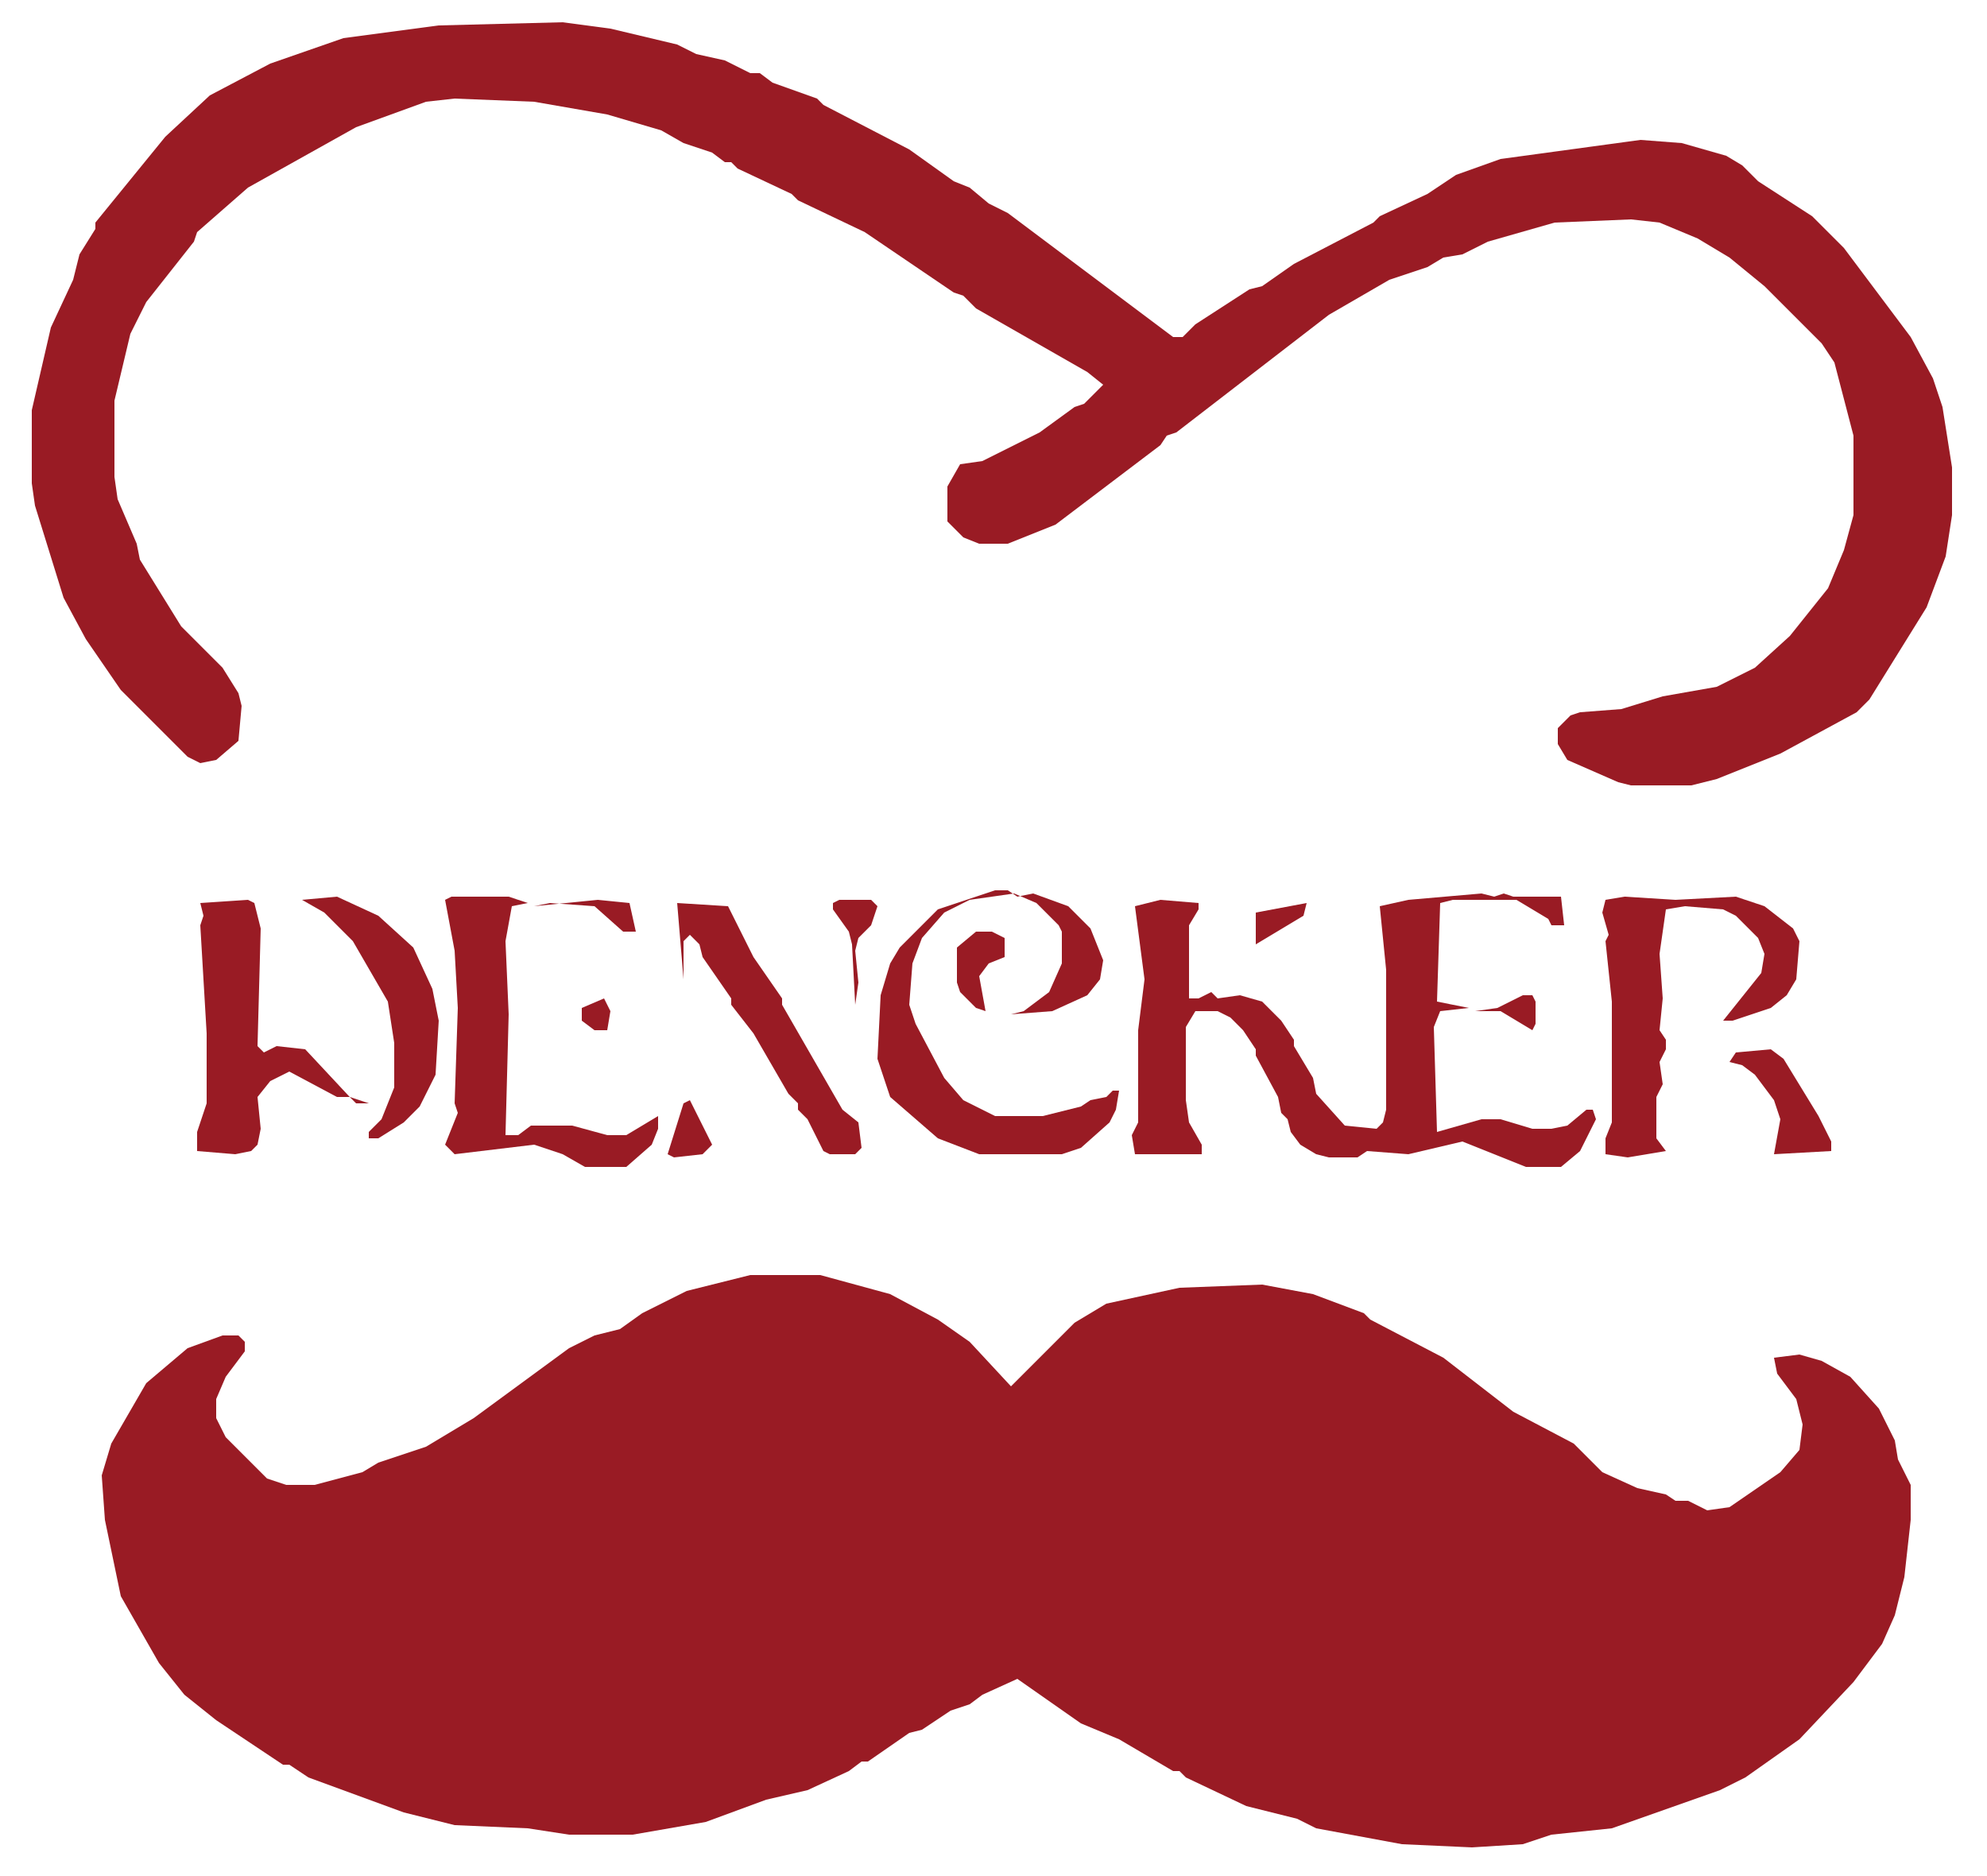
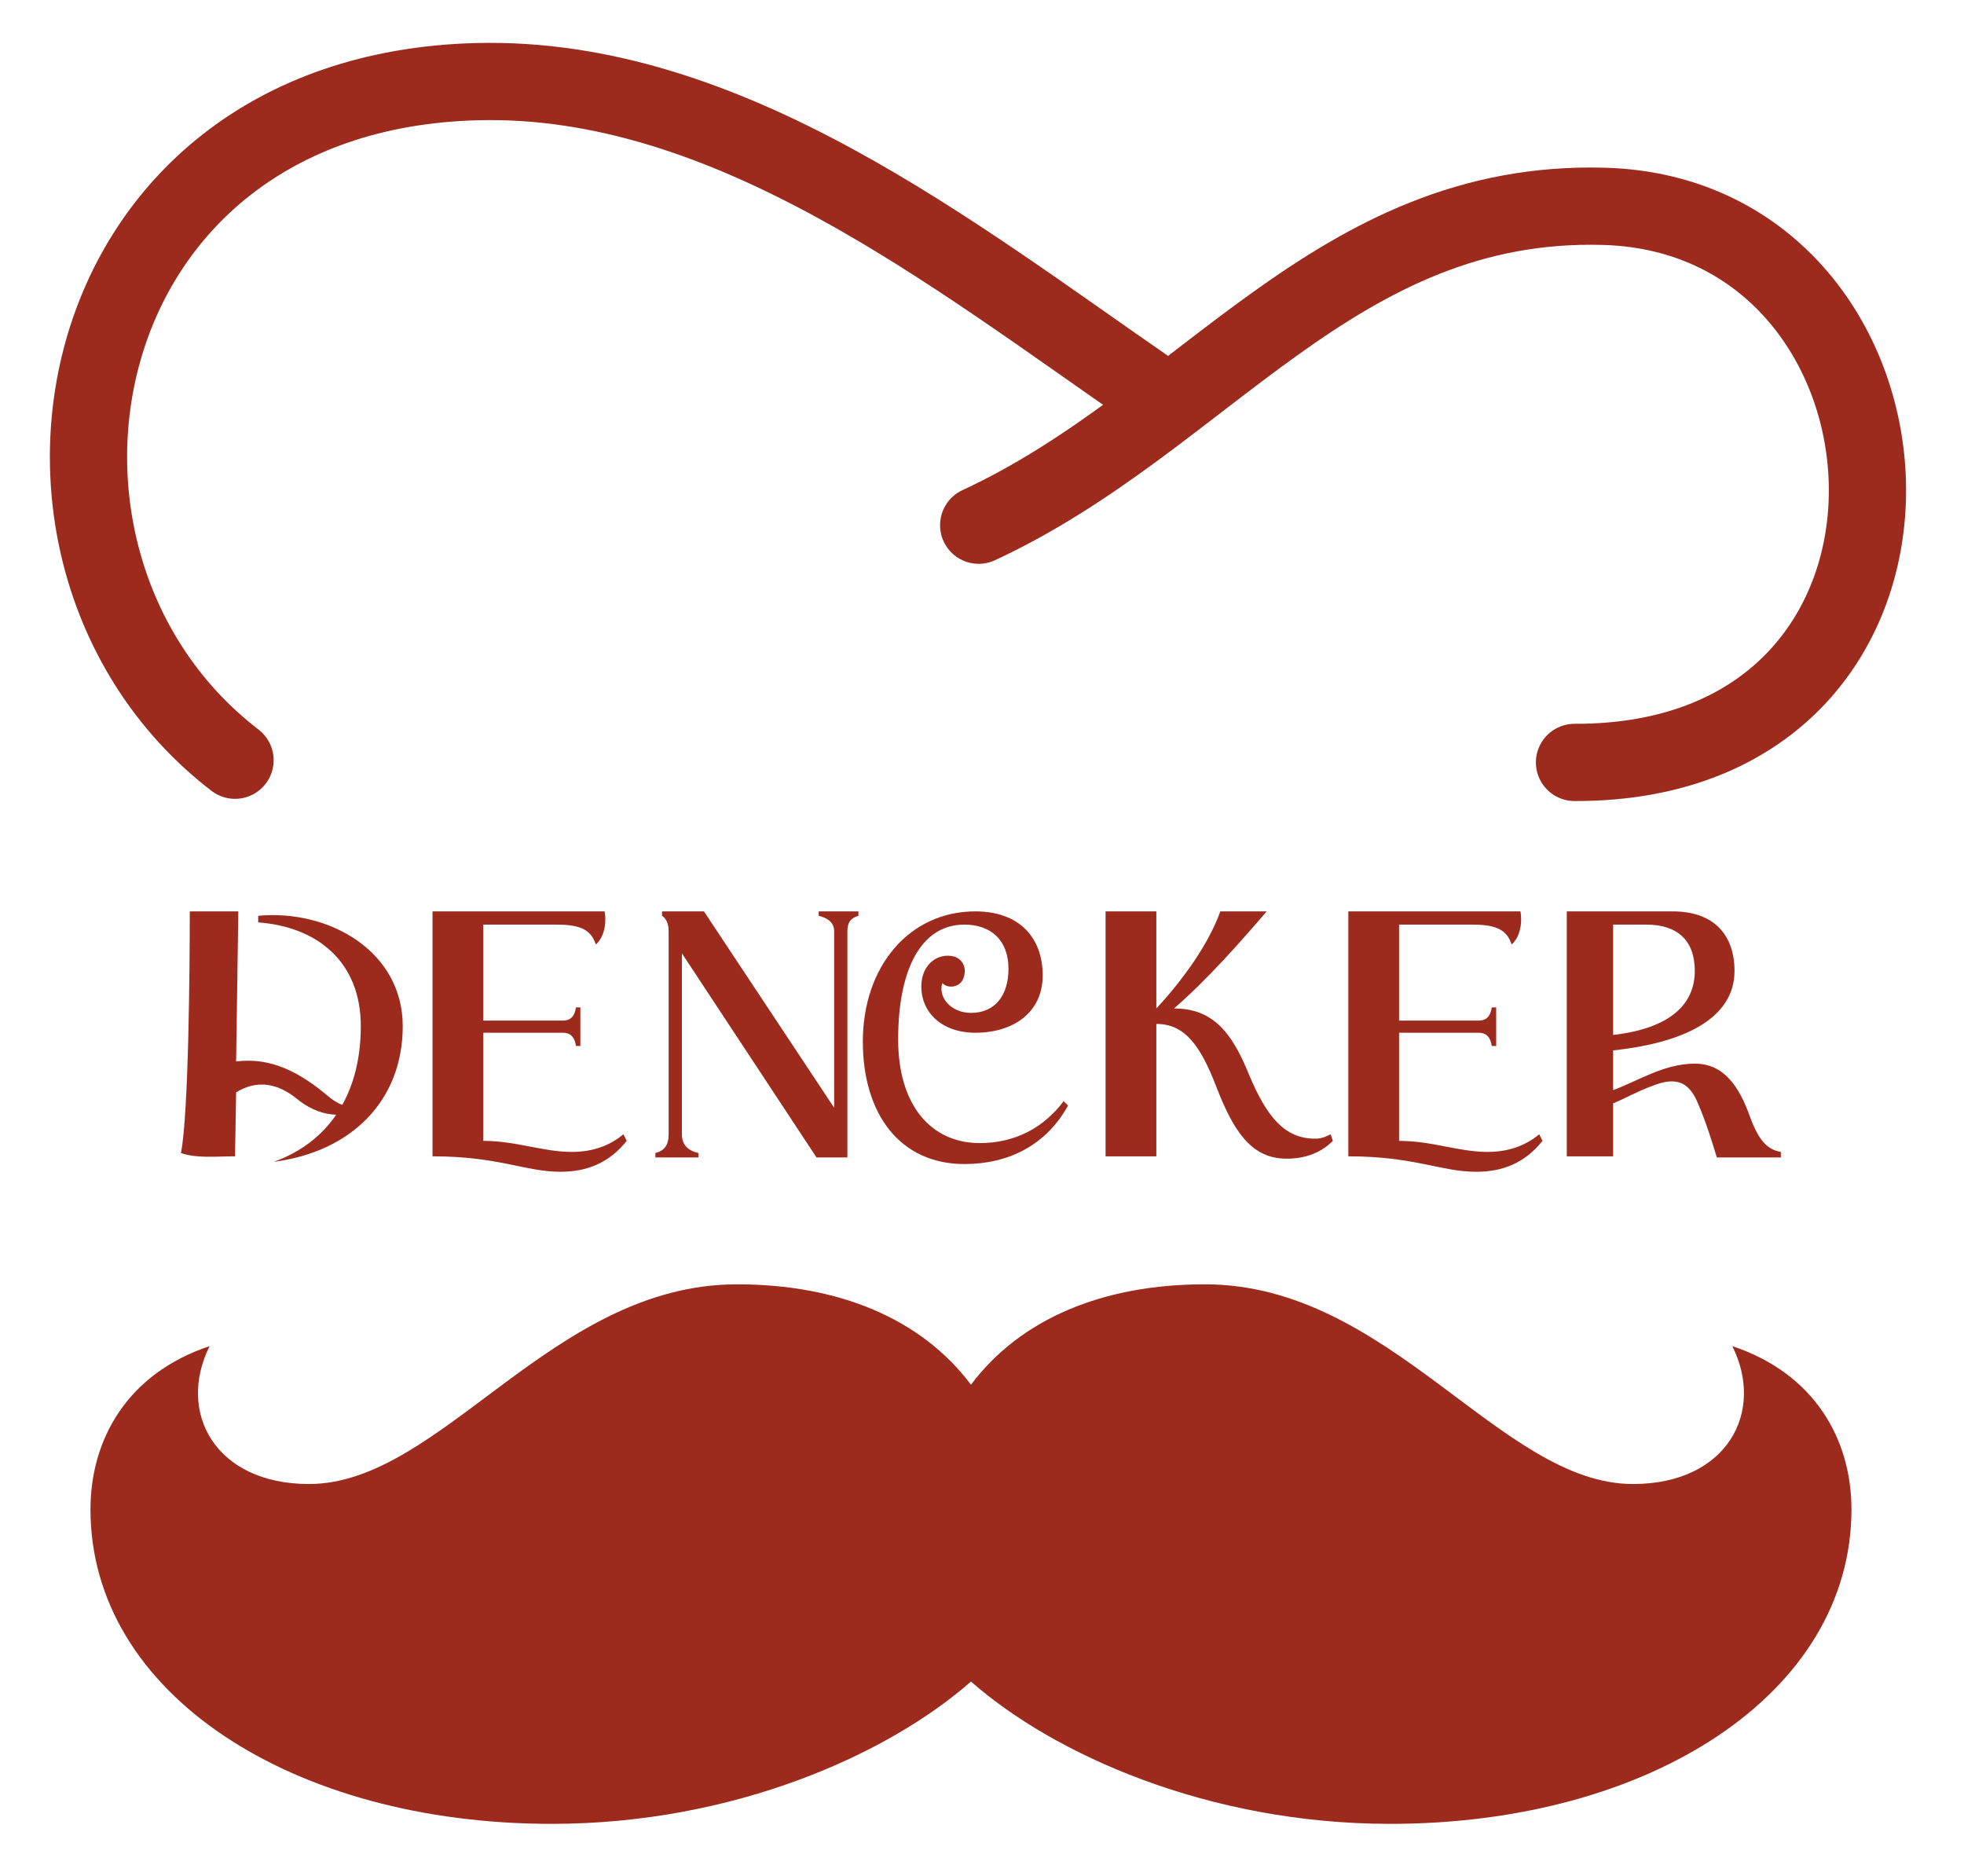
- <svg xmlns="http://www.w3.org/2000/svg" viewBox="0 0 625 590" width="100%" height="100%">
-   <path d="M 32 464 L 33 478 L 38 502 L 50 523 L 58 533 L 68 541 L 89 555 L 91 555 L 97 559 L 127 570 L 143 574 L 166 575 L 179 577 L 199 577 L 222 573 L 241 566 L 254 563 L 267 557 L 271 554 L 273 554 L 286 545 L 290 544 L 299 538 L 305 536 L 309 533 L 320 528 L 340 542 L 352 547 L 369 557 L 371 557 L 373 559 L 392 568 L 408 572 L 414 575 L 441 580 L 463 581 L 479 580 L 488 577 L 507 575 L 541 563 L 549 559 L 566 547 L 583 529 L 592 517 L 596 508 L 599 496 L 601 478 L 601 467 L 597 459 L 596 453 L 591 443 L 582 433 L 573 428 L 566 426 L 558 427 L 559 432 L 565 440 L 567 448 L 566 456 L 560 463 L 544 474 L 537 475 L 531 472 L 527 472 L 524 470 L 515 468 L 504 463 L 495 454 L 476 444 L 454 427 L 431 415 L 429 413 L 413 407 L 397 404 L 371 405 L 348 410 L 338 416 L 318 436 L 305 422 L 295 415 L 280 407 L 258 401 L 236 401 L 216 406 L 202 413 L 195 418 L 187 420 L 179 424 L 149 446 L 134 455 L 119 460 L 114 463 L 99 467 L 90 467 L 84 465 L 71 452 L 68 446 L 68 440 L 71 433 L 77 425 L 77 422 L 75 420 L 70 420 L 59 424 L 46 435 L 35 454 Z M 217 346 L 215 347 L 210 363 L 212 364 L 221 363 L 224 360 Z M 546 331 L 544 334 L 548 335 L 552 338 L 558 346 L 560 352 L 558 363 L 576 362 L 576 359 L 572 351 L 561 333 L 557 330 Z M 183 317 L 183 321 L 187 324 L 191 324 L 192 318 L 190 314 Z M 483 322 L 483 315 L 482 313 L 479 313 L 471 317 L 464 318 L 472 318 L 482 324 Z M 307 293 L 301 298 L 301 309 L 302 312 L 307 317 L 310 318 L 308 307 L 311 303 L 316 301 L 316 295 L 312 293 Z M 395 297 L 410 288 L 411 284 L 395 287 Z M 213 284 L 215 308 L 215 296 L 217 294 L 220 297 L 221 301 L 230 314 L 230 316 L 237 325 L 248 344 L 251 347 L 251 349 L 254 352 L 259 362 L 261 363 L 269 363 L 271 361 L 270 353 L 265 349 L 246 316 L 246 314 L 237 301 L 229 285 Z M 274 283 L 264 283 L 262 284 L 262 286 L 267 293 L 268 297 L 269 316 L 270 309 L 269 299 L 270 295 L 274 291 L 276 285 Z M 200 293 L 198 284 L 188 283 L 168 285 L 173 284 L 187 285 L 196 293 Z M 63 284 L 64 288 L 63 291 L 65 325 L 65 347 L 62 356 L 62 362 L 74 363 L 79 362 L 81 360 L 82 355 L 81 345 L 85 340 L 91 337 L 106 345 L 110 345 L 112 347 L 116 347 L 110 345 L 96 330 L 87 329 L 83 331 L 81 329 L 82 292 L 80 284 L 78 283 Z M 555 285 L 546 282 L 527 283 L 511 282 L 505 283 L 504 287 L 506 294 L 505 296 L 507 315 L 507 353 L 505 358 L 505 363 L 512 364 L 524 362 L 521 358 L 521 345 L 523 341 L 522 334 L 524 330 L 524 327 L 522 324 L 523 314 L 522 300 L 524 286 L 530 285 L 542 286 L 546 288 L 553 295 L 555 300 L 554 306 L 542 321 L 545 321 L 557 317 L 562 313 L 565 308 L 566 296 L 564 292 Z M 140 283 L 143 299 L 144 317 L 143 347 L 144 350 L 140 360 L 143 363 L 168 360 L 177 363 L 184 367 L 197 367 L 205 360 L 207 355 L 207 351 L 197 357 L 191 357 L 180 354 L 167 354 L 163 357 L 159 357 L 160 319 L 159 296 L 161 285 L 166 284 L 160 282 L 142 282 Z M 95 283 L 102 287 L 111 296 L 122 315 L 124 328 L 124 342 L 120 352 L 116 356 L 116 358 L 119 358 L 127 353 L 132 348 L 137 338 L 138 321 L 136 311 L 130 298 L 119 288 L 106 282 Z M 491 282 L 476 282 L 473 281 L 470 282 L 466 281 L 443 283 L 434 285 L 436 305 L 436 349 L 435 353 L 433 355 L 423 354 L 414 344 L 413 339 L 407 329 L 407 327 L 403 321 L 397 315 L 390 313 L 383 314 L 381 312 L 377 314 L 374 314 L 374 291 L 377 286 L 377 284 L 365 283 L 357 285 L 360 308 L 358 324 L 358 353 L 356 357 L 357 363 L 378 363 L 378 360 L 374 353 L 373 346 L 373 323 L 376 318 L 383 318 L 387 320 L 391 324 L 395 330 L 395 332 L 402 345 L 403 350 L 405 352 L 406 356 L 409 360 L 414 363 L 418 364 L 427 364 L 430 362 L 443 363 L 460 359 L 480 367 L 491 367 L 497 362 L 502 352 L 501 349 L 499 349 L 493 354 L 488 355 L 482 355 L 472 352 L 466 352 L 452 356 L 451 323 L 453 318 L 462 317 L 452 315 L 453 284 L 457 283 L 477 283 L 487 289 L 488 291 L 492 291 Z M 295 286 L 283 298 L 280 303 L 277 313 L 276 333 L 280 345 L 295 358 L 308 363 L 334 363 L 340 361 L 349 353 L 351 349 L 352 343 L 350 343 L 348 345 L 343 346 L 340 348 L 328 351 L 313 351 L 303 346 L 297 339 L 288 322 L 286 316 L 287 303 L 290 295 L 297 287 L 305 283 L 319 281 L 326 284 L 333 291 L 334 293 L 334 303 L 330 312 L 322 318 L 318 319 L 331 318 L 342 313 L 346 308 L 347 302 L 343 292 L 336 285 L 325 281 L 320 282 L 317 280 L 313 280 Z M 10 129 L 10 152 L 11 159 L 20 188 L 27 201 L 38 217 L 59 238 L 63 240 L 68 239 L 75 233 L 76 222 L 75 218 L 70 210 L 57 197 L 44 176 L 43 171 L 37 157 L 36 150 L 36 126 L 41 105 L 46 95 L 61 76 L 62 73 L 78 59 L 112 40 L 134 32 L 143 31 L 168 32 L 191 36 L 208 41 L 215 45 L 224 48 L 228 51 L 230 51 L 232 53 L 249 61 L 251 63 L 272 73 L 300 92 L 303 93 L 307 97 L 342 117 L 347 121 L 341 127 L 338 128 L 327 136 L 309 145 L 302 146 L 298 153 L 298 164 L 303 169 L 308 171 L 317 171 L 332 165 L 365 140 L 367 137 L 370 136 L 418 99 L 437 88 L 449 84 L 454 81 L 460 80 L 468 76 L 489 70 L 513 69 L 522 70 L 534 75 L 544 81 L 555 90 L 573 108 L 577 114 L 583 137 L 583 162 L 580 173 L 575 185 L 563 200 L 552 210 L 540 216 L 523 219 L 510 223 L 497 224 L 494 225 L 490 229 L 490 234 L 493 239 L 509 246 L 513 247 L 532 247 L 540 245 L 560 237 L 584 224 L 588 220 L 606 191 L 612 175 L 614 162 L 614 147 L 611 128 L 608 119 L 601 106 L 580 78 L 570 68 L 553 57 L 548 52 L 543 49 L 529 45 L 516 44 L 472 50 L 458 55 L 449 61 L 434 68 L 432 70 L 407 83 L 397 90 L 393 91 L 376 102 L 372 106 L 369 106 L 317 67 L 311 64 L 305 59 L 300 57 L 286 47 L 259 33 L 257 31 L 243 26 L 239 23 L 236 23 L 228 19 L 219 17 L 213 14 L 192 9 L 177 7 L 138 8 L 108 12 L 85 20 L 66 30 L 52 43 L 30 70 L 30 72 L 25 80 L 23 88 L 16 103 Z" fill="#991B24" fill-rule="evenodd" />
+ <svg xmlns="http://www.w3.org/2000/svg" viewBox="20 12 178 170" role="img" aria-label="Logo Dencker">
+   <g id="gorro-chef" fill="none" stroke="#9C2B1D" stroke-width="7" stroke-linecap="round" stroke-linejoin="round">
+     <path d="M 41.3 80.9 C 18.0 63.0, 25.4 20.4, 63.2 19.4 C 86.0 18.8, 106.4 35.1, 124.4 47.5" />
+     <path d="M 108.7 59.6 C 129.2 50.1, 141.0 30.0, 165.4 30.7 C 196.0 31.6, 199.3 81.2, 162.7 81.1" />
+   </g>
+   <g id="texto-dencker" fill="#9C2B1D">
+     <path d="M 37.2 94.6 L 41.6 94.6 L 41.4 108.2 C 44.6 107.8, 47.2 109.2, 49.8 111.4 C 51.0 112.4, 52.3 112.6, 53.3 112.1 C 51.3 113.6, 48.8 113.2, 46.8 111.5 C 45.0 110.1, 43.2 109.9, 41.4 111.0 L 41.3 116.8 C 39.6 116.8, 37.8 117.0, 36.4 116.5 C 37.1 113.0, 37.2 99.5, 37.2 94.6 Z M 43.4 95.0 C 49.8 94.4, 56.5 98.2, 56.5 105.0 C 56.5 111.8, 51.8 116.4, 44.8 117.3 C 49.6 115.6, 52.7 111.4, 52.7 105.0 C 52.7 99.2, 48.8 96.0, 43.4 95.6 Z" />
+     <path d="M 59.2 94.6 L 74.8 94.6 C 75.0 95.8, 74.7 97.0, 74.0 97.6 C 73.6 96.4, 72.8 95.8, 70.5 95.8 L 63.8 95.8 L 63.8 104.5 L 71.0 104.5 C 71.8 104.5, 72.1 104.0, 72.2 103.3 L 72.6 103.3 L 72.6 106.8 L 72.2 106.8 C 72.1 106.1, 71.8 105.6, 71.0 105.6 L 63.8 105.6 L 63.8 115.4 C 66.8 115.4, 69.2 116.4, 71.8 116.4 C 73.8 116.4, 75.3 115.8, 76.5 114.8 L 76.8 115.4 C 75.2 117.4, 73.2 118.2, 70.8 118.2 C 67.6 118.2, 65.2 116.8, 59.2 116.8 Z" />
+     <path d="M 80.0 94.6 L 83.8 94.6 L 95.6 112.4 L 95.6 96.4 C 95.6 95.6, 95.0 95.2, 94.2 95.0 L 94.2 94.6 L 97.8 94.6 L 97.8 95.0 C 97.1 95.2, 96.8 95.6, 96.8 96.4 L 96.8 116.9 L 94.0 116.9 L 81.8 98.4 L 81.8 114.8 C 81.8 115.8, 82.4 116.3, 83.3 116.5 L 83.3 116.9 L 79.4 116.9 L 79.4 116.5 C 80.2 116.3, 80.6 115.8, 80.6 114.8 L 80.6 96.4 C 80.6 95.6, 80.3 95.2, 80.0 95.0 Z" />
+     <path d="M 116.8 112.2 C 114.8 115.8, 111.4 117.5, 107.4 117.5 C 101.6 117.5, 98.2 113.0, 98.2 106.4 C 98.2 99.6, 102.4 94.6, 108.4 94.6 C 112.4 94.6, 114.5 97.0, 114.5 100.4 C 114.5 103.8, 111.8 105.6, 108.4 105.6 C 105.4 105.6, 103.5 103.8, 103.5 101.4 C 103.5 99.4, 105.0 98.3, 106.5 98.7 C 107.4 99.0, 107.7 100.0, 107.2 100.9 C 106.8 101.5, 105.9 101.6, 105.4 101.1 C 105.0 102.4, 106.2 103.8, 108.0 103.8 C 110.2 103.8, 111.4 102.2, 111.4 99.8 C 111.4 97.2, 109.8 95.8, 107.4 95.8 C 103.4 95.8, 101.4 100.0, 101.4 106.2 C 101.4 112.2, 104.4 115.6, 108.8 115.6 C 112.0 115.6, 114.6 114.2, 116.4 111.8 Z" />
+     <path d="M 120.2 94.6 L 124.8 94.6 L 124.8 103.4 C 127.4 100.6, 129.6 97.4, 130.6 94.6 L 134.8 94.6 C 132.4 97.4, 129.4 100.8, 126.4 103.4 C 129.8 103.4, 131.6 105.4, 133.2 109.4 C 134.8 113.2, 136.4 115.2, 139.2 115.2 C 139.8 115.2, 140.2 115.0, 140.6 114.8 L 140.8 115.4 C 139.6 116.6, 138.0 117.1, 136.2 117.0 C 133.4 116.8, 131.8 114.6, 130.2 110.4 C 128.8 106.8, 127.4 104.8, 124.8 104.8 L 124.8 116.8 L 120.2 116.8 Z" />
+     <g transform="translate(83 0)">
+       <path d="M 59.2 94.6 L 74.8 94.6 C 75.0 95.8, 74.7 97.0, 74.0 97.6 C 73.6 96.4, 72.8 95.8, 70.5 95.8 L 63.8 95.8 L 63.8 104.5 L 71.0 104.5 C 71.8 104.5, 72.1 104.0, 72.2 103.3 L 72.6 103.3 L 72.6 106.8 L 72.2 106.8 C 72.1 106.1, 71.8 105.6, 71.0 105.6 L 63.8 105.6 L 63.8 115.4 C 66.8 115.4, 69.2 116.4, 71.8 116.4 C 73.8 116.4, 75.3 115.8, 76.5 114.8 L 76.8 115.4 C 75.2 117.4, 73.2 118.2, 70.8 118.2 C 67.6 118.2, 65.2 116.8, 59.2 116.8 Z" />
+     </g>
+     <path fill-rule="evenodd" d="M 162.0 94.6 L 171.6 94.6 C 175.4 94.6, 177.2 96.8, 177.2 100.0 C 177.2 103.8, 173.6 106.4, 166.2 107.2 L 166.2 110.8 C 168.4 110.0, 170.8 108.4, 173.6 108.4 C 176.2 108.4, 177.6 110.4, 178.6 113.2 C 179.4 115.4, 180.2 116.2, 181.4 116.4 L 181.4 116.9 L 175.6 116.9 C 175.2 115.6, 174.6 113.6, 173.8 111.8 C 173.0 110.0, 171.8 109.6, 169.8 110.4 C 168.4 110.9, 167.2 111.6, 166.2 112.0 L 166.2 116.8 L 162.0 116.8 Z M 166.2 95.8 L 166.2 105.8 C 171.4 105.2, 173.6 103.0, 173.6 100.0 C 173.6 97.2, 172.0 95.8, 169.2 95.8 Z" />
+   </g>
+   <path id="bigote" fill="#9C2B1D" d="M 108.0 137.5 C 103.5 131.5, 96.0 128.4, 86.8 128.4 C 70.0 128.4, 60.0 146.5, 48.0 146.5 C 39.5 146.5, 36.0 140.0, 39.0 134.0 C 31.5 136.5, 28.2 142.5, 28.2 148.8 C 28.2 165.5, 46.5 177.3, 70.0 177.3 C 86.5 177.3, 100.5 171.0, 108.0 164.4 C 115.5 171.0, 129.5 177.3, 146.0 177.3 C 169.5 177.3, 187.8 165.5, 187.8 148.8 C 187.8 142.5, 184.5 136.5, 177.0 134.0 C 180.0 140.0, 176.5 146.5, 168.0 146.5 C 156.0 146.5, 146.0 128.4, 129.2 128.4 C 120.0 128.4, 112.5 131.5, 108.0 137.5 Z" />
</svg>
